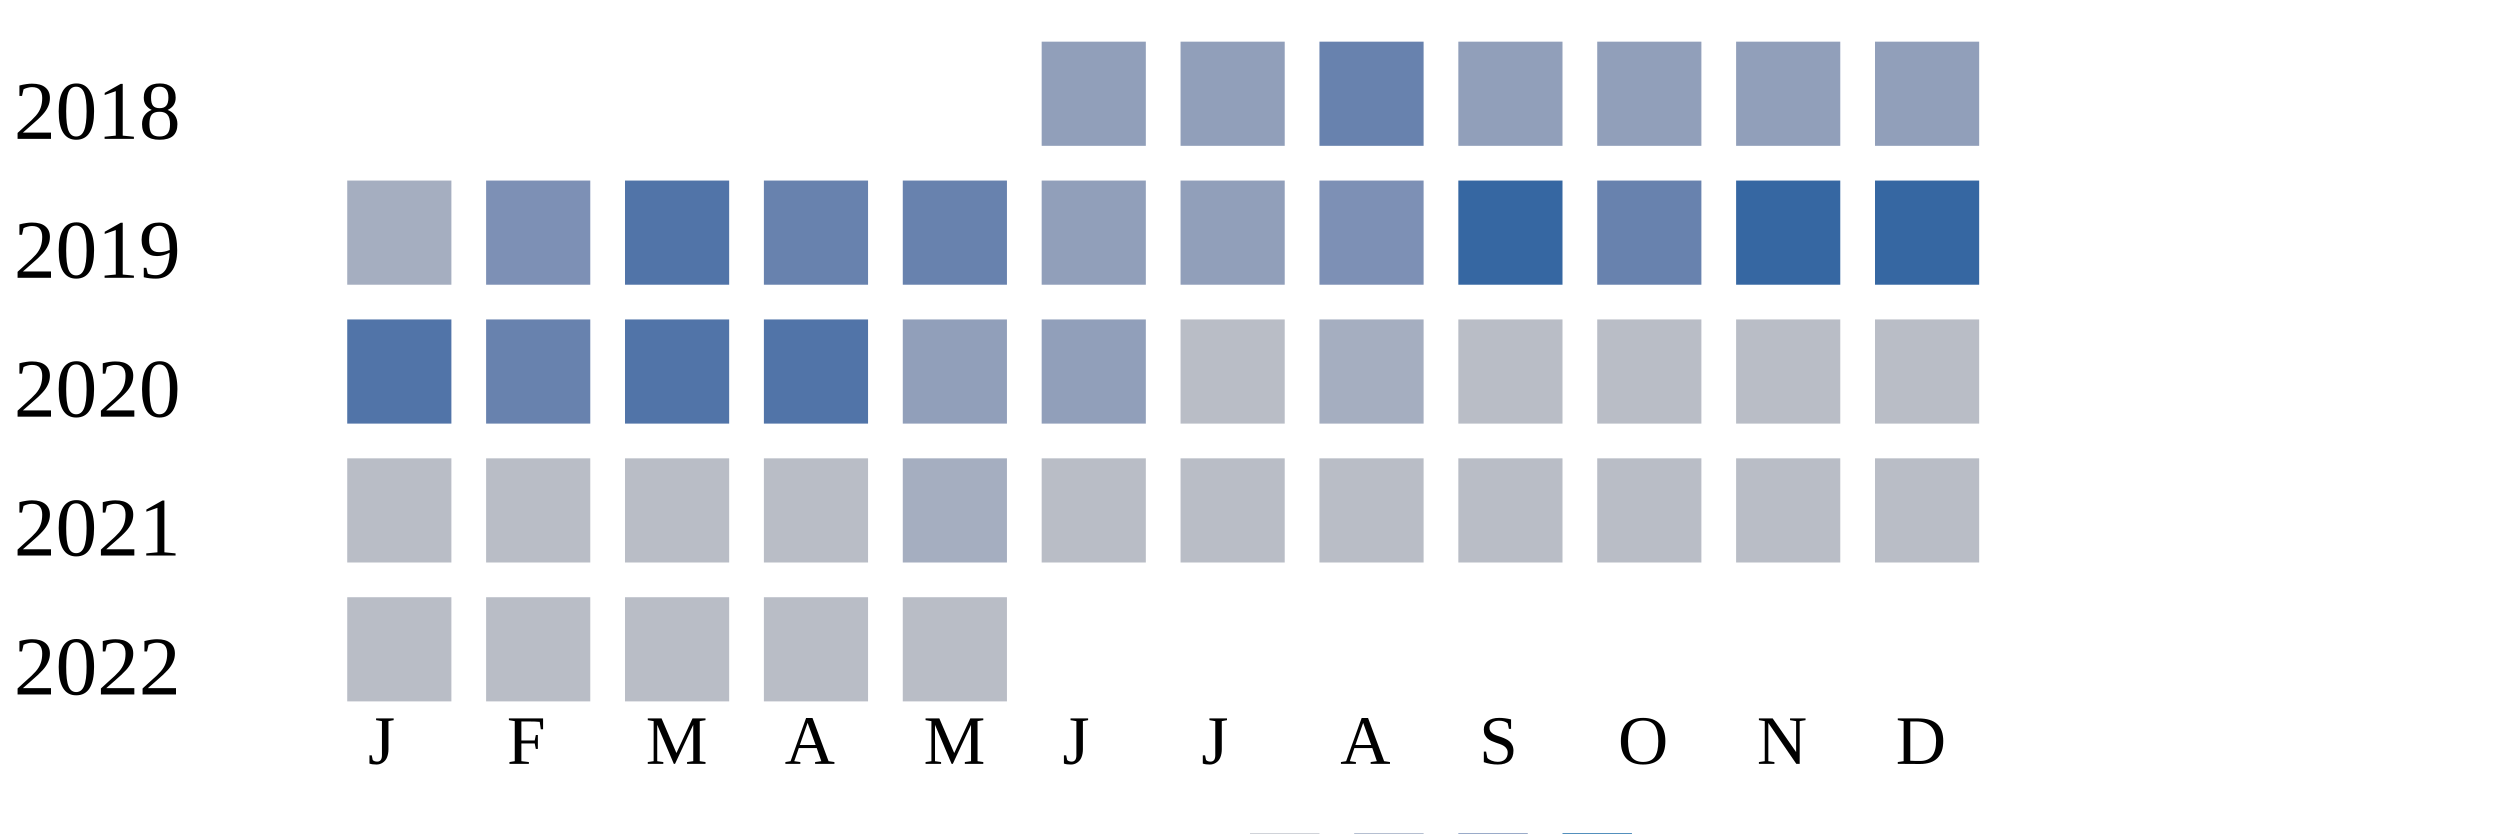
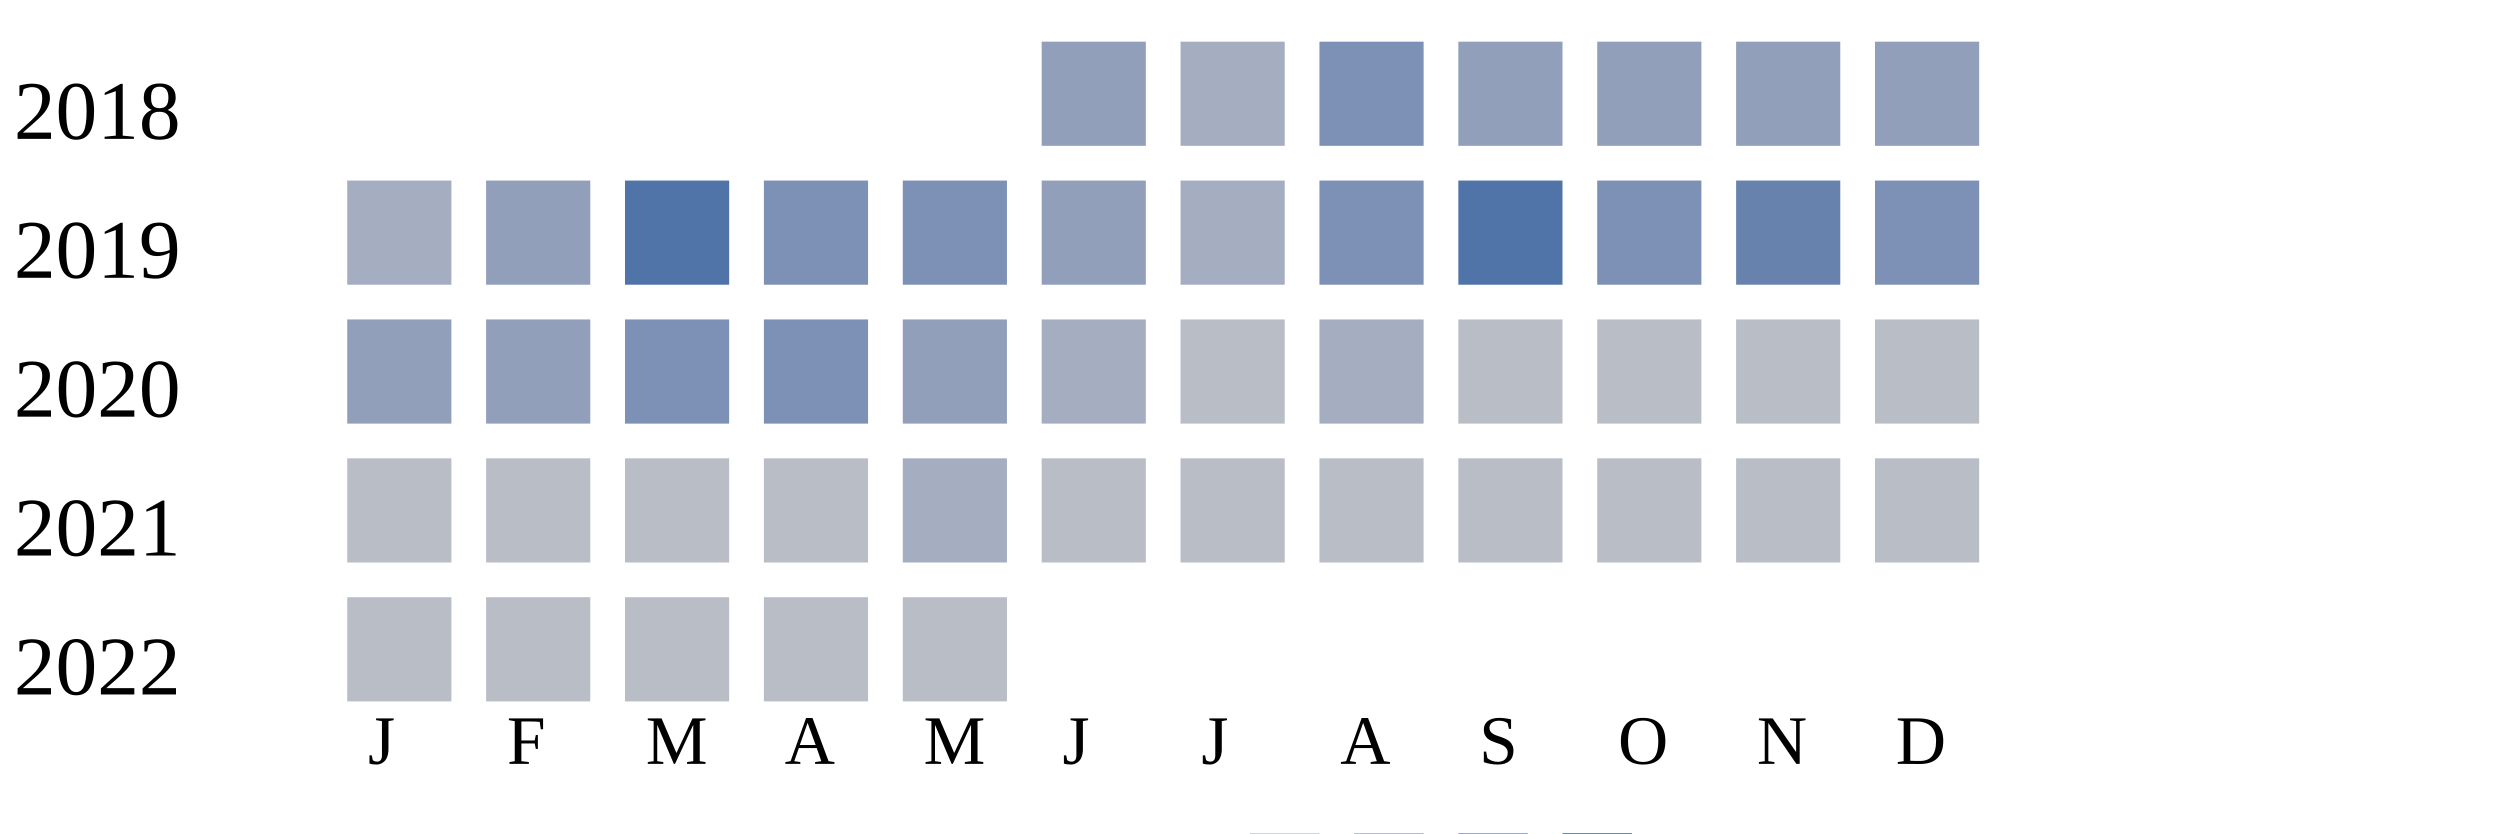
<svg xmlns="http://www.w3.org/2000/svg" width="360" height="120">
  <g transform="translate(0 0)">
    <text x="2" y="20">2018</text>
    <rect x="150" y="6" width="15" height="15" fill="#919fba" />
-     <rect x="170" y="6" width="15" height="15" fill="#919fba" />
-     <rect x="190" y="6" width="15" height="15" fill="#6882ae" />
+     <rect x="170" y="6" width="15" height="15" fill="#a5aec0" />
+     <rect x="190" y="6" width="15" height="15" fill="#7d90b5" />
    <rect x="210" y="6" width="15" height="15" fill="#919fba" />
    <rect x="230" y="6" width="15" height="15" fill="#919fba" />
    <rect x="250" y="6" width="15" height="15" fill="#919fba" />
    <rect x="270" y="6" width="15" height="15" fill="#919fba" />
  </g>
  <g transform="translate(0 20)">
    <text x="2" y="20">2019</text>
    <rect x="50" y="6" width="15" height="15" fill="#a5aec0" />
-     <rect x="70" y="6" width="15" height="15" fill="#7d90b5" />
+     <rect x="70" y="6" width="15" height="15" fill="#919fba" />
    <rect x="90" y="6" width="15" height="15" fill="#5174a8" />
-     <rect x="110" y="6" width="15" height="15" fill="#6882ae" />
-     <rect x="130" y="6" width="15" height="15" fill="#6882ae" />
+     <rect x="110" y="6" width="15" height="15" fill="#7d90b5" />
+     <rect x="130" y="6" width="15" height="15" fill="#7d90b5" />
    <rect x="150" y="6" width="15" height="15" fill="#919fba" />
-     <rect x="170" y="6" width="15" height="15" fill="#919fba" />
+     <rect x="170" y="6" width="15" height="15" fill="#a5aec0" />
    <rect x="190" y="6" width="15" height="15" fill="#7d90b5" />
-     <rect x="210" y="6" width="15" height="15" fill="#3667a2" />
-     <rect x="230" y="6" width="15" height="15" fill="#6882ae" />
-     <rect x="250" y="6" width="15" height="15" fill="#3667a2" />
-     <rect x="270" y="6" width="15" height="15" fill="#3667a2" />
+     <rect x="210" y="6" width="15" height="15" fill="#5174a8" />
+     <rect x="230" y="6" width="15" height="15" fill="#7d90b5" />
+     <rect x="250" y="6" width="15" height="15" fill="#6882ae" />
+     <rect x="270" y="6" width="15" height="15" fill="#7d90b5" />
  </g>
  <g transform="translate(0 40)">
    <text x="2" y="20">2020</text>
-     <rect x="50" y="6" width="15" height="15" fill="#5174a8" />
-     <rect x="70" y="6" width="15" height="15" fill="#6882ae" />
-     <rect x="90" y="6" width="15" height="15" fill="#5174a8" />
-     <rect x="110" y="6" width="15" height="15" fill="#5174a8" />
+     <rect x="50" y="6" width="15" height="15" fill="#919fba" />
+     <rect x="70" y="6" width="15" height="15" fill="#919fba" />
+     <rect x="90" y="6" width="15" height="15" fill="#7d90b5" />
+     <rect x="110" y="6" width="15" height="15" fill="#7d90b5" />
    <rect x="130" y="6" width="15" height="15" fill="#919fba" />
-     <rect x="150" y="6" width="15" height="15" fill="#919fba" />
+     <rect x="150" y="6" width="15" height="15" fill="#a5aec0" />
    <rect x="170" y="6" width="15" height="15" fill="#b9bdc6" />
    <rect x="190" y="6" width="15" height="15" fill="#a5aec0" />
    <rect x="210" y="6" width="15" height="15" fill="#b9bdc6" />
    <rect x="230" y="6" width="15" height="15" fill="#b9bdc6" />
    <rect x="250" y="6" width="15" height="15" fill="#b9bdc6" />
    <rect x="270" y="6" width="15" height="15" fill="#b9bdc6" />
  </g>
  <g transform="translate(0 60)">
    <text x="2" y="20">2021</text>
    <rect x="50" y="6" width="15" height="15" fill="#b9bdc6" />
    <rect x="70" y="6" width="15" height="15" fill="#b9bdc6" />
    <rect x="90" y="6" width="15" height="15" fill="#b9bdc6" />
    <rect x="110" y="6" width="15" height="15" fill="#b9bdc6" />
    <rect x="130" y="6" width="15" height="15" fill="#a5aec0" />
    <rect x="150" y="6" width="15" height="15" fill="#b9bdc6" />
    <rect x="170" y="6" width="15" height="15" fill="#b9bdc6" />
    <rect x="190" y="6" width="15" height="15" fill="#b9bdc6" />
    <rect x="210" y="6" width="15" height="15" fill="#b9bdc6" />
    <rect x="230" y="6" width="15" height="15" fill="#b9bdc6" />
    <rect x="250" y="6" width="15" height="15" fill="#b9bdc6" />
    <rect x="270" y="6" width="15" height="15" fill="#b9bdc6" />
  </g>
  <g transform="translate(0 80)">
    <text x="2" y="20">2022</text>
    <rect x="50" y="6" width="15" height="15" fill="#b9bdc6" />
    <rect x="70" y="6" width="15" height="15" fill="#b9bdc6" />
    <rect x="90" y="6" width="15" height="15" fill="#b9bdc6" />
    <rect x="110" y="6" width="15" height="15" fill="#b9bdc6" />
    <rect x="130" y="6" width="15" height="15" fill="#b9bdc6" />
  </g>
  <text style="font-size: 10px; text-align: center" x="53" y="110">J</text>
  <text style="font-size: 10px; text-align: center" x="73" y="110">F</text>
  <text style="font-size: 10px; text-align: center" x="93" y="110">M</text>
  <text style="font-size: 10px; text-align: center" x="113" y="110">A</text>
  <text style="font-size: 10px; text-align: center" x="133" y="110">M</text>
  <text style="font-size: 10px; text-align: center" x="153" y="110">J</text>
  <text style="font-size: 10px; text-align: center" x="173" y="110">J</text>
  <text style="font-size: 10px; text-align: center" x="193" y="110">A</text>
  <text style="font-size: 10px; text-align: center" x="213" y="110">S</text>
  <text style="font-size: 10px; text-align: center" x="233" y="110">O</text>
  <text style="font-size: 10px; text-align: center" x="253" y="110">N</text>
  <text style="font-size: 10px; text-align: center" x="273" y="110">D</text>
  <text style="font-size: 10px;" x="155" y="129">Less</text>
  <rect fill="#b9bdc6" width="10" height="10" x="180" y="120" />
  <rect fill="#919fba" width="10" height="10" x="195" y="120" />
  <rect fill="#6882ae" width="10" height="10" x="210" y="120" />
  <rect fill="#005a9c" width="10" height="10" x="225" y="120" />
  <text x="240" y="129" style="font-size: 10px;">More</text>
</svg>
